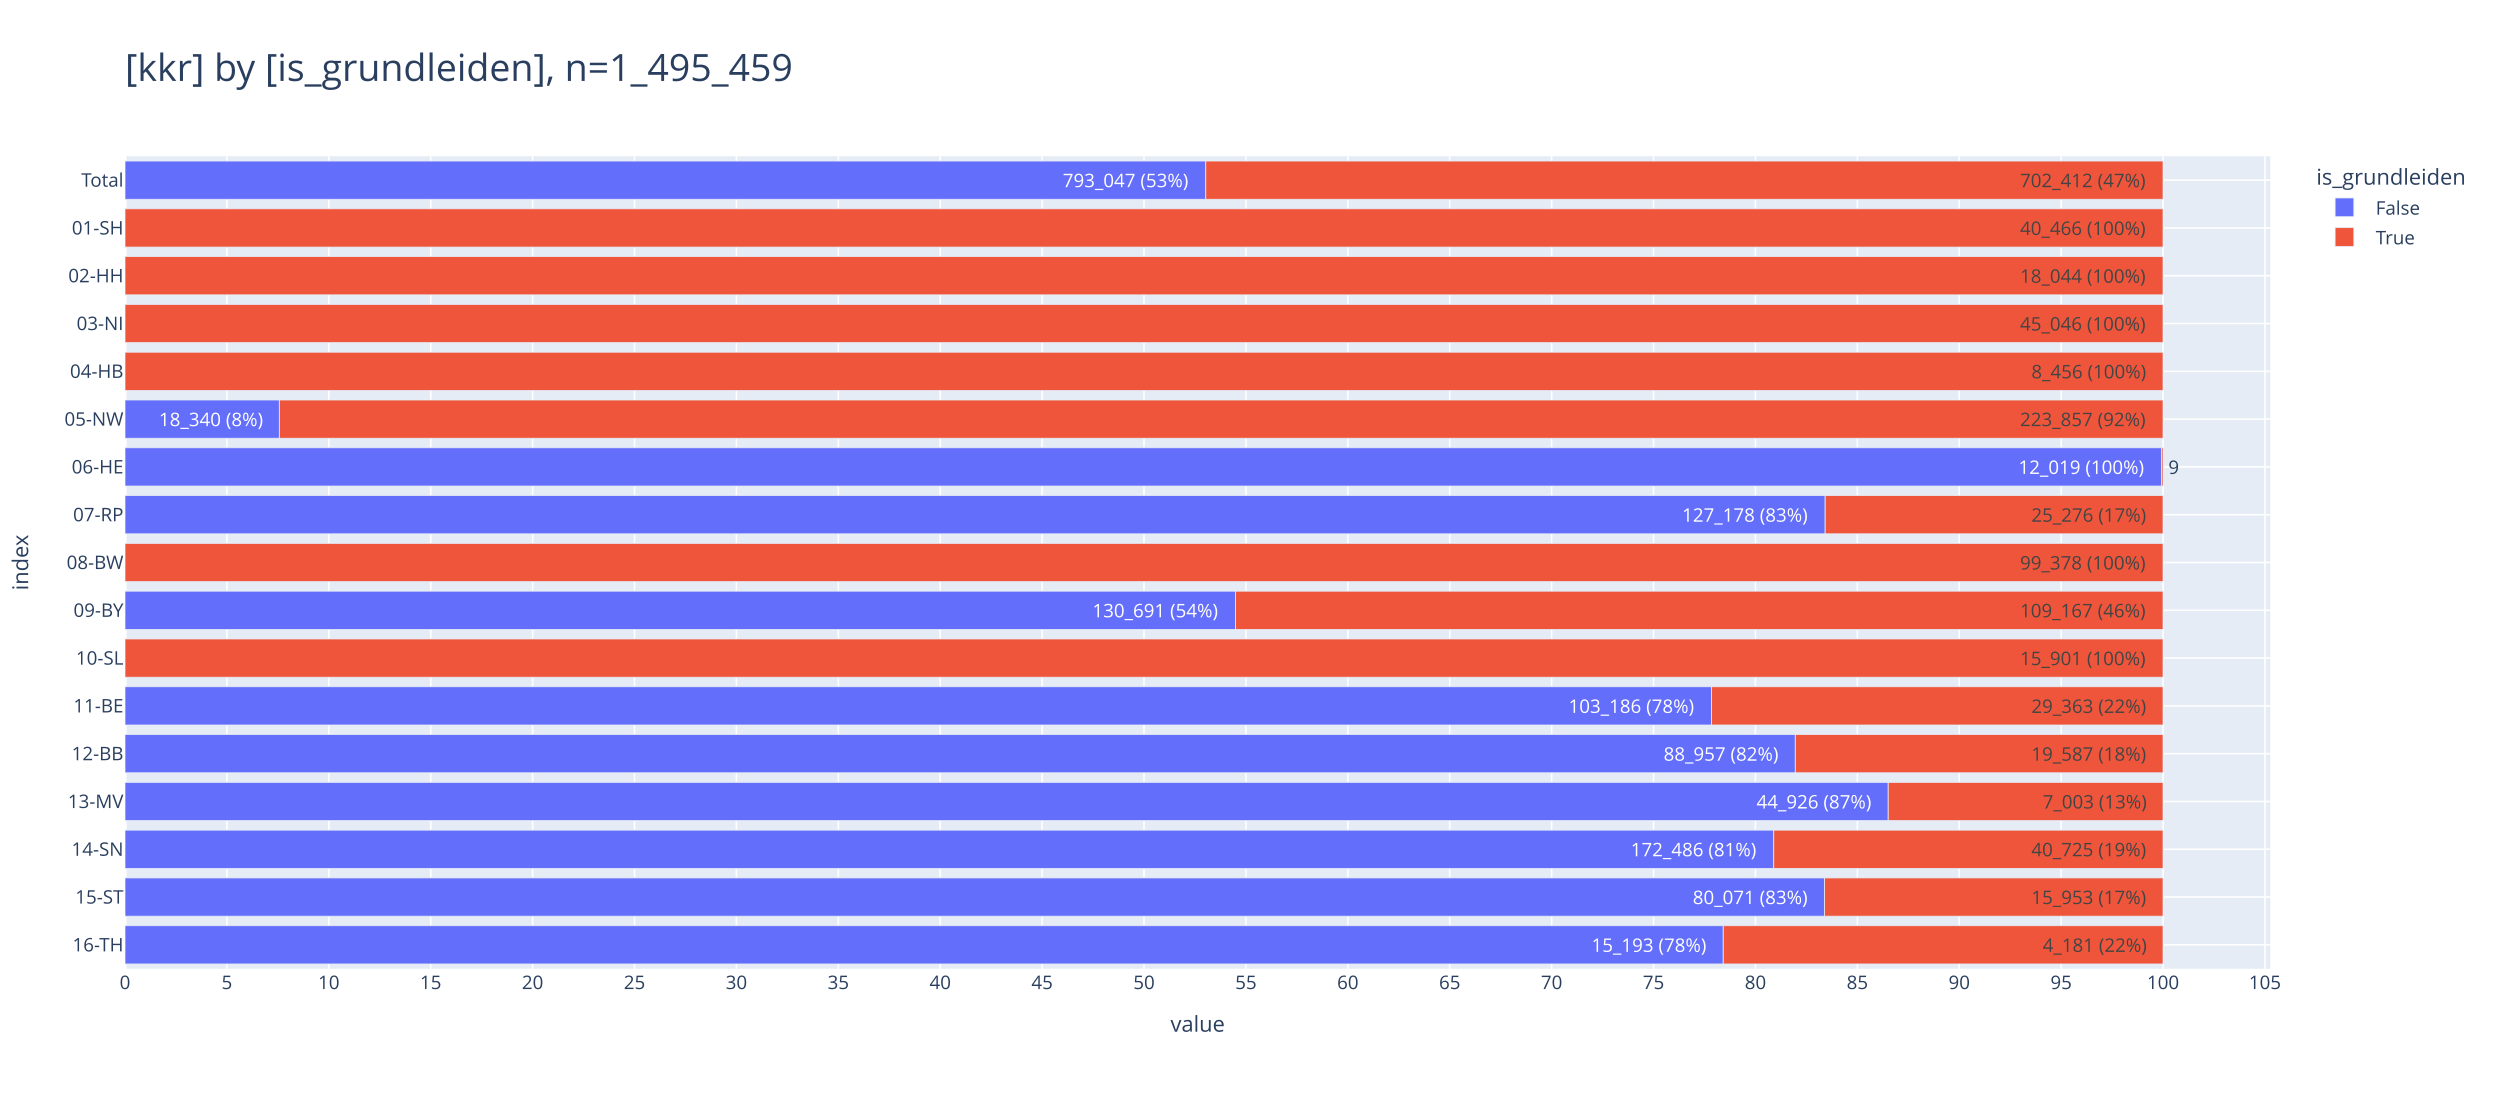
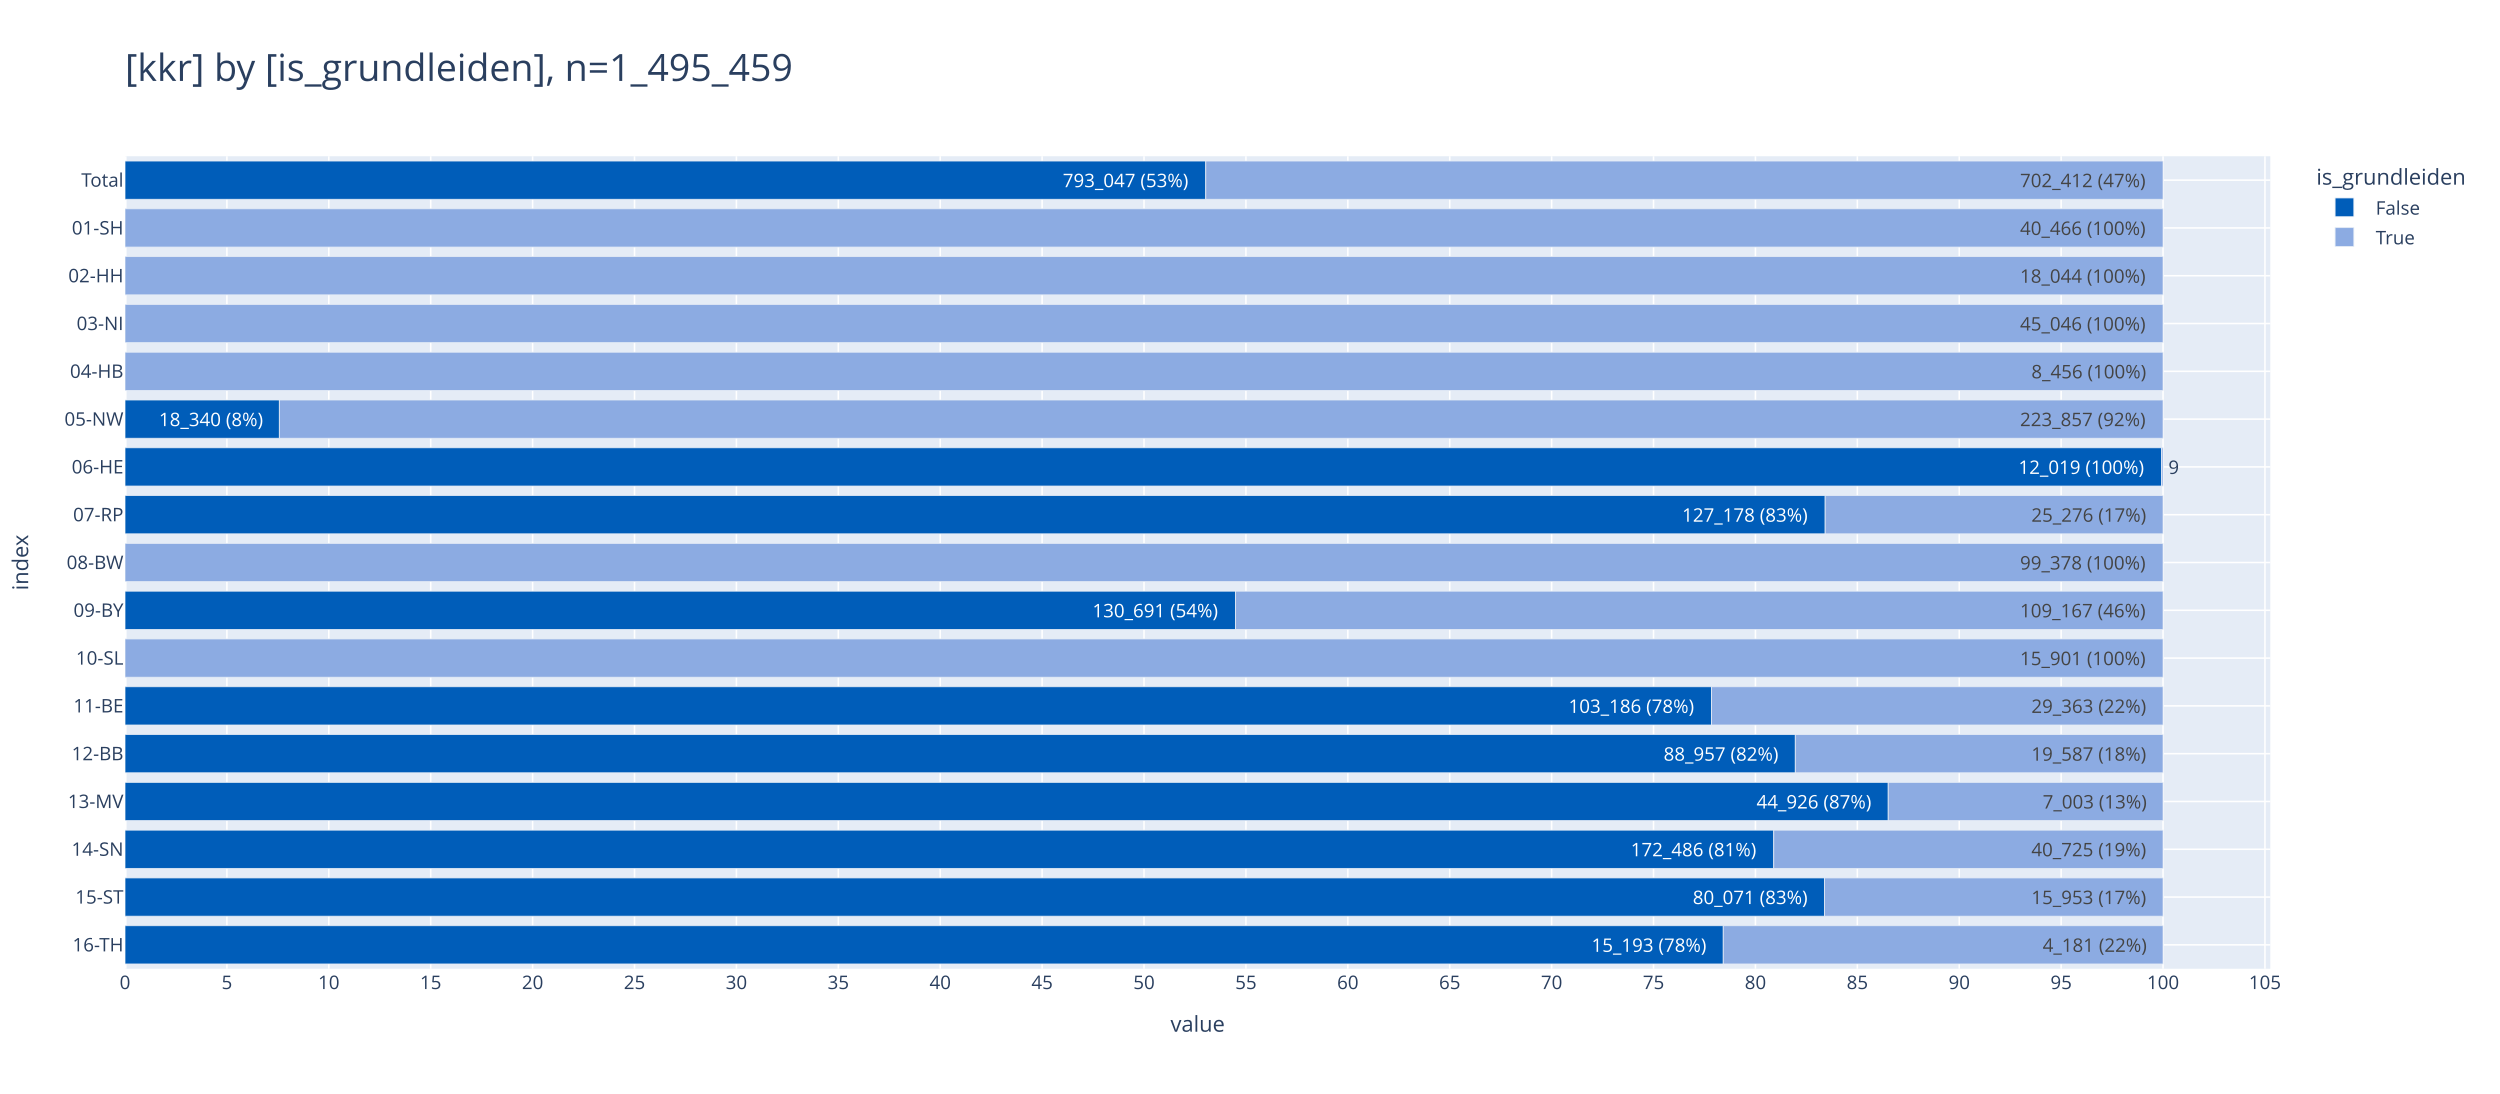
<svg xmlns="http://www.w3.org/2000/svg" class="main-svg" width="1600" height="700" style="" viewBox="0 0 1600 700">
  <rect x="0" y="0" width="1600" height="700" style="fill: rgb(255, 255, 255); fill-opacity: 1;" />
-   <defs id="defs-5039fe">
+   <defs id="defs-d32e58">
    <g class="clips">
-       <clipPath id="clip5039fexyplot" class="plotclip">
+       <clipPath id="clipd32e58xyplot" class="plotclip">
        <rect width="1373" height="520" />
      </clipPath>
-       <clipPath class="axesclip" id="clip5039fex">
+       <clipPath class="axesclip" id="clipd32e58x">
        <rect x="80" y="0" width="1373" height="700" />
      </clipPath>
-       <clipPath class="axesclip" id="clip5039fey">
+       <clipPath class="axesclip" id="clipd32e58y">
        <rect x="0" y="100" width="1600" height="520" />
      </clipPath>
-       <clipPath class="axesclip" id="clip5039fexy">
+       <clipPath class="axesclip" id="clipd32e58xy">
        <rect x="80" y="100" width="1373" height="520" />
      </clipPath>
    </g>
    <g class="gradients" />
    <g class="patterns" />
  </defs>
  <g class="bglayer">
    <rect class="bg" x="80" y="100" width="1373" height="520" style="fill: rgb(229, 236, 246); fill-opacity: 1; stroke-width: 0;" />
  </g>
  <g class="layer-below">
    <g class="imagelayer" />
    <g class="shapelayer" />
  </g>
  <g class="cartesianlayer">
    <g class="subplot xy">
      <g class="layer-subplot">
        <g class="shapelayer" />
        <g class="imagelayer" />
      </g>
      <g class="minor-gridlayer">
        <g class="x" />
        <g class="y" />
      </g>
      <g class="gridlayer">
        <g class="x">
          <path class="xgrid crisp" transform="translate(145.22,0)" d="M0,100v520" style="stroke: rgb(255, 255, 255); stroke-opacity: 1; stroke-width: 1px;" />
          <path class="xgrid crisp" transform="translate(210.43,0)" d="M0,100v520" style="stroke: rgb(255, 255, 255); stroke-opacity: 1; stroke-width: 1px;" />
          <path class="xgrid crisp" transform="translate(275.65,0)" d="M0,100v520" style="stroke: rgb(255, 255, 255); stroke-opacity: 1; stroke-width: 1px;" />
          <path class="xgrid crisp" transform="translate(340.87,0)" d="M0,100v520" style="stroke: rgb(255, 255, 255); stroke-opacity: 1; stroke-width: 1px;" />
          <path class="xgrid crisp" transform="translate(406.09,0)" d="M0,100v520" style="stroke: rgb(255, 255, 255); stroke-opacity: 1; stroke-width: 1px;" />
          <path class="xgrid crisp" transform="translate(471.3,0)" d="M0,100v520" style="stroke: rgb(255, 255, 255); stroke-opacity: 1; stroke-width: 1px;" />
          <path class="xgrid crisp" transform="translate(536.52,0)" d="M0,100v520" style="stroke: rgb(255, 255, 255); stroke-opacity: 1; stroke-width: 1px;" />
          <path class="xgrid crisp" transform="translate(601.74,0)" d="M0,100v520" style="stroke: rgb(255, 255, 255); stroke-opacity: 1; stroke-width: 1px;" />
          <path class="xgrid crisp" transform="translate(666.96,0)" d="M0,100v520" style="stroke: rgb(255, 255, 255); stroke-opacity: 1; stroke-width: 1px;" />
          <path class="xgrid crisp" transform="translate(732.17,0)" d="M0,100v520" style="stroke: rgb(255, 255, 255); stroke-opacity: 1; stroke-width: 1px;" />
          <path class="xgrid crisp" transform="translate(797.39,0)" d="M0,100v520" style="stroke: rgb(255, 255, 255); stroke-opacity: 1; stroke-width: 1px;" />
          <path class="xgrid crisp" transform="translate(862.61,0)" d="M0,100v520" style="stroke: rgb(255, 255, 255); stroke-opacity: 1; stroke-width: 1px;" />
          <path class="xgrid crisp" transform="translate(927.83,0)" d="M0,100v520" style="stroke: rgb(255, 255, 255); stroke-opacity: 1; stroke-width: 1px;" />
          <path class="xgrid crisp" transform="translate(993.04,0)" d="M0,100v520" style="stroke: rgb(255, 255, 255); stroke-opacity: 1; stroke-width: 1px;" />
          <path class="xgrid crisp" transform="translate(1058.26,0)" d="M0,100v520" style="stroke: rgb(255, 255, 255); stroke-opacity: 1; stroke-width: 1px;" />
          <path class="xgrid crisp" transform="translate(1123.48,0)" d="M0,100v520" style="stroke: rgb(255, 255, 255); stroke-opacity: 1; stroke-width: 1px;" />
          <path class="xgrid crisp" transform="translate(1188.7,0)" d="M0,100v520" style="stroke: rgb(255, 255, 255); stroke-opacity: 1; stroke-width: 1px;" />
          <path class="xgrid crisp" transform="translate(1253.91,0)" d="M0,100v520" style="stroke: rgb(255, 255, 255); stroke-opacity: 1; stroke-width: 1px;" />
          <path class="xgrid crisp" transform="translate(1319.13,0)" d="M0,100v520" style="stroke: rgb(255, 255, 255); stroke-opacity: 1; stroke-width: 1px;" />
          <path class="xgrid crisp" transform="translate(1384.35,0)" d="M0,100v520" style="stroke: rgb(255, 255, 255); stroke-opacity: 1; stroke-width: 1px;" />
          <path class="xgrid crisp" transform="translate(1449.57,0)" d="M0,100v520" style="stroke: rgb(255, 255, 255); stroke-opacity: 1; stroke-width: 1px;" />
        </g>
        <g class="y">
          <path class="ygrid crisp" transform="translate(0,604.71)" d="M80,0h1373" style="stroke: rgb(255, 255, 255); stroke-opacity: 1; stroke-width: 1px;" />
          <path class="ygrid crisp" transform="translate(0,574.12)" d="M80,0h1373" style="stroke: rgb(255, 255, 255); stroke-opacity: 1; stroke-width: 1px;" />
          <path class="ygrid crisp" transform="translate(0,543.53)" d="M80,0h1373" style="stroke: rgb(255, 255, 255); stroke-opacity: 1; stroke-width: 1px;" />
          <path class="ygrid crisp" transform="translate(0,512.94)" d="M80,0h1373" style="stroke: rgb(255, 255, 255); stroke-opacity: 1; stroke-width: 1px;" />
          <path class="ygrid crisp" transform="translate(0,482.35)" d="M80,0h1373" style="stroke: rgb(255, 255, 255); stroke-opacity: 1; stroke-width: 1px;" />
          <path class="ygrid crisp" transform="translate(0,451.76)" d="M80,0h1373" style="stroke: rgb(255, 255, 255); stroke-opacity: 1; stroke-width: 1px;" />
          <path class="ygrid crisp" transform="translate(0,421.18)" d="M80,0h1373" style="stroke: rgb(255, 255, 255); stroke-opacity: 1; stroke-width: 1px;" />
          <path class="ygrid crisp" transform="translate(0,390.59)" d="M80,0h1373" style="stroke: rgb(255, 255, 255); stroke-opacity: 1; stroke-width: 1px;" />
          <path class="ygrid crisp" transform="translate(0,360)" d="M80,0h1373" style="stroke: rgb(255, 255, 255); stroke-opacity: 1; stroke-width: 1px;" />
          <path class="ygrid crisp" transform="translate(0,329.41)" d="M80,0h1373" style="stroke: rgb(255, 255, 255); stroke-opacity: 1; stroke-width: 1px;" />
          <path class="ygrid crisp" transform="translate(0,298.82)" d="M80,0h1373" style="stroke: rgb(255, 255, 255); stroke-opacity: 1; stroke-width: 1px;" />
          <path class="ygrid crisp" transform="translate(0,268.24)" d="M80,0h1373" style="stroke: rgb(255, 255, 255); stroke-opacity: 1; stroke-width: 1px;" />
          <path class="ygrid crisp" transform="translate(0,237.65)" d="M80,0h1373" style="stroke: rgb(255, 255, 255); stroke-opacity: 1; stroke-width: 1px;" />
          <path class="ygrid crisp" transform="translate(0,207.06)" d="M80,0h1373" style="stroke: rgb(255, 255, 255); stroke-opacity: 1; stroke-width: 1px;" />
          <path class="ygrid crisp" transform="translate(0,176.47)" d="M80,0h1373" style="stroke: rgb(255, 255, 255); stroke-opacity: 1; stroke-width: 1px;" />
          <path class="ygrid crisp" transform="translate(0,145.88)" d="M80,0h1373" style="stroke: rgb(255, 255, 255); stroke-opacity: 1; stroke-width: 1px;" />
          <path class="ygrid crisp" transform="translate(0,115.29)" d="M80,0h1373" style="stroke: rgb(255, 255, 255); stroke-opacity: 1; stroke-width: 1px;" />
        </g>
      </g>
      <g class="zerolinelayer">
        <path class="xzl zl crisp" transform="translate(80,0)" d="M0,100v520" style="stroke: rgb(255, 255, 255); stroke-opacity: 1; stroke-width: 2px;" />
      </g>
      <g class="layer-between">
        <g class="shapelayer" />
        <g class="imagelayer" />
      </g>
      <path class="xlines-below" />
      <path class="ylines-below" />
      <g class="overlines-below" />
      <g class="xaxislayer-below" />
      <g class="yaxislayer-below" />
      <g class="overaxes-below" />
      <g class="overplot">
-         <g class="xy" transform="translate(80,100)" clip-path="url(#clip5039fexyplot)">
+         <g class="xy" transform="translate(80,100)" clip-path="url(#clipd32e58xyplot)">
          <g class="barlayer mlayer">
            <g class="trace bars" style="opacity: 1;">
              <g class="points">
                <g class="point">
-                   <path d="M0,27.53V3.06H691.7V27.53Z" style="vector-effect: none; opacity: 1; stroke-width: 0.5px; fill: rgb(99, 110, 250); fill-opacity: 1; stroke: rgb(229, 236, 246); stroke-opacity: 1;" />
+                   <path d="M0,27.53V3.06H691.7V27.53Z" style="vector-effect: none; opacity: 1; stroke-width: 0.5px; fill: rgb(0, 93, 185); fill-opacity: 1; stroke: rgb(229, 236, 246); stroke-opacity: 1;" />
                  <text class="bartext bartext-inside" text-anchor="middle" data-notex="1" x="0" y="0" style="font-family: 'Open Sans', verdana, arial, sans-serif; font-size: 12px; fill: rgb(255, 255, 255); fill-opacity: 1; white-space: pre;" transform="translate(640.3484,19.795)">793_047 (53%)</text>
                </g>
                <g class="point">
-                   <path d="M0,180.47V156H98.77V180.47Z" style="vector-effect: none; opacity: 1; stroke-width: 0.5px; fill: rgb(99, 110, 250); fill-opacity: 1; stroke: rgb(229, 236, 246); stroke-opacity: 1;" />
+                   <path d="M0,180.47V156H98.77V180.47Z" style="vector-effect: none; opacity: 1; stroke-width: 0.5px; fill: rgb(0, 93, 185); fill-opacity: 1; stroke: rgb(229, 236, 246); stroke-opacity: 1;" />
                  <text class="bartext bartext-inside" text-anchor="middle" data-notex="1" x="0" y="0" style="font-family: 'Open Sans', verdana, arial, sans-serif; font-size: 12px; fill: rgb(255, 255, 255); fill-opacity: 1; white-space: pre;" transform="translate(55.05125,172.735)">18_340 (8%)</text>
                </g>
                <g class="point">
-                   <path d="M0,211.06V186.59H1303.37V211.06Z" style="vector-effect: none; opacity: 1; stroke-width: 0.5px; fill: rgb(99, 110, 250); fill-opacity: 1; stroke: rgb(229, 236, 246); stroke-opacity: 1;" />
+                   <path d="M0,211.06V186.59H1303.37V211.06Z" style="vector-effect: none; opacity: 1; stroke-width: 0.5px; fill: rgb(0, 93, 185); fill-opacity: 1; stroke: rgb(229, 236, 246); stroke-opacity: 1;" />
                  <text class="bartext bartext-inside" text-anchor="middle" data-notex="1" x="0" y="0" style="font-family: 'Open Sans', verdana, arial, sans-serif; font-size: 12px; fill: rgb(255, 255, 255); fill-opacity: 1; white-space: pre;" transform="translate(1252.018,203.325)">12_019 (100%)</text>
                </g>
                <g class="point">
-                   <path d="M0,241.65V217.18H1088.1V241.65Z" style="vector-effect: none; opacity: 1; stroke-width: 0.5px; fill: rgb(99, 110, 250); fill-opacity: 1; stroke: rgb(229, 236, 246); stroke-opacity: 1;" />
+                   <path d="M0,241.65V217.18H1088.1V241.65Z" style="vector-effect: none; opacity: 1; stroke-width: 0.5px; fill: rgb(0, 93, 185); fill-opacity: 1; stroke: rgb(229, 236, 246); stroke-opacity: 1;" />
                  <text class="bartext bartext-inside" text-anchor="middle" data-notex="1" x="0" y="0" style="font-family: 'Open Sans', verdana, arial, sans-serif; font-size: 12px; fill: rgb(255, 255, 255); fill-opacity: 1; white-space: pre;" transform="translate(1036.748,233.915)">127_178 (83%)</text>
                </g>
                <g class="point">
-                   <path d="M0,302.82V278.35H710.7V302.82Z" style="vector-effect: none; opacity: 1; stroke-width: 0.5px; fill: rgb(99, 110, 250); fill-opacity: 1; stroke: rgb(229, 236, 246); stroke-opacity: 1;" />
+                   <path d="M0,302.82V278.35H710.7V302.82Z" style="vector-effect: none; opacity: 1; stroke-width: 0.5px; fill: rgb(0, 93, 185); fill-opacity: 1; stroke: rgb(229, 236, 246); stroke-opacity: 1;" />
                  <text class="bartext bartext-inside" text-anchor="middle" data-notex="1" x="0" y="0" style="font-family: 'Open Sans', verdana, arial, sans-serif; font-size: 12px; fill: rgb(255, 255, 255); fill-opacity: 1; white-space: pre;" transform="translate(659.3484,295.085)">130_691 (54%)</text>
                </g>
                <g class="point">
-                   <path d="M0,364V339.53H1015.4V364Z" style="vector-effect: none; opacity: 1; stroke-width: 0.5px; fill: rgb(99, 110, 250); fill-opacity: 1; stroke: rgb(229, 236, 246); stroke-opacity: 1;" />
+                   <path d="M0,364V339.53H1015.4V364Z" style="vector-effect: none; opacity: 1; stroke-width: 0.5px; fill: rgb(0, 93, 185); fill-opacity: 1; stroke: rgb(229, 236, 246); stroke-opacity: 1;" />
                  <text class="bartext bartext-inside" text-anchor="middle" data-notex="1" x="0" y="0" style="font-family: 'Open Sans', verdana, arial, sans-serif; font-size: 12px; fill: rgb(255, 255, 255); fill-opacity: 1; white-space: pre;" transform="translate(964.0484,356.265)">103_186 (78%)</text>
                </g>
                <g class="point">
-                   <path d="M0,394.59V370.12H1068.98V394.59Z" style="vector-effect: none; opacity: 1; stroke-width: 0.5px; fill: rgb(99, 110, 250); fill-opacity: 1; stroke: rgb(229, 236, 246); stroke-opacity: 1;" />
+                   <path d="M0,394.59V370.12H1068.98V394.59Z" style="vector-effect: none; opacity: 1; stroke-width: 0.5px; fill: rgb(0, 93, 185); fill-opacity: 1; stroke: rgb(229, 236, 246); stroke-opacity: 1;" />
                  <text class="bartext bartext-inside" text-anchor="middle" data-notex="1" x="0" y="0" style="font-family: 'Open Sans', verdana, arial, sans-serif; font-size: 12px; fill: rgb(255, 255, 255); fill-opacity: 1; white-space: pre;" transform="translate(1021.449,386.855)">88_957 (82%)</text>
                </g>
                <g class="point">
-                   <path d="M0,425.18V400.71H1128.45V425.18Z" style="vector-effect: none; opacity: 1; stroke-width: 0.5px; fill: rgb(99, 110, 250); fill-opacity: 1; stroke: rgb(229, 236, 246); stroke-opacity: 1;" />
+                   <path d="M0,425.18V400.71H1128.45V425.18Z" style="vector-effect: none; opacity: 1; stroke-width: 0.5px; fill: rgb(0, 93, 185); fill-opacity: 1; stroke: rgb(229, 236, 246); stroke-opacity: 1;" />
                  <text class="bartext bartext-inside" text-anchor="middle" data-notex="1" x="0" y="0" style="font-family: 'Open Sans', verdana, arial, sans-serif; font-size: 12px; fill: rgb(255, 255, 255); fill-opacity: 1; white-space: pre;" transform="translate(1080.919,417.445)">44_926 (87%)</text>
                </g>
                <g class="point">
-                   <path d="M0,455.76V431.29H1055.21V455.76Z" style="vector-effect: none; opacity: 1; stroke-width: 0.5px; fill: rgb(99, 110, 250); fill-opacity: 1; stroke: rgb(229, 236, 246); stroke-opacity: 1;" />
+                   <path d="M0,455.76V431.29H1055.21V455.76Z" style="vector-effect: none; opacity: 1; stroke-width: 0.5px; fill: rgb(0, 93, 185); fill-opacity: 1; stroke: rgb(229, 236, 246); stroke-opacity: 1;" />
                  <text class="bartext bartext-inside" text-anchor="middle" data-notex="1" x="0" y="0" style="font-family: 'Open Sans', verdana, arial, sans-serif; font-size: 12px; fill: rgb(255, 255, 255); fill-opacity: 1; white-space: pre;" transform="translate(1003.858,448.025)">172_486 (81%)</text>
                </g>
                <g class="point">
-                   <path d="M0,486.35V461.88H1087.65V486.35Z" style="vector-effect: none; opacity: 1; stroke-width: 0.5px; fill: rgb(99, 110, 250); fill-opacity: 1; stroke: rgb(229, 236, 246); stroke-opacity: 1;" />
+                   <path d="M0,486.35V461.88H1087.65V486.35Z" style="vector-effect: none; opacity: 1; stroke-width: 0.5px; fill: rgb(0, 93, 185); fill-opacity: 1; stroke: rgb(229, 236, 246); stroke-opacity: 1;" />
                  <text class="bartext bartext-inside" text-anchor="middle" data-notex="1" x="0" y="0" style="font-family: 'Open Sans', verdana, arial, sans-serif; font-size: 12px; fill: rgb(255, 255, 255); fill-opacity: 1; white-space: pre;" transform="translate(1040.119,478.615)">80_071 (83%)</text>
                </g>
                <g class="point">
-                   <path d="M0,516.94V492.47H1022.87V516.94Z" style="vector-effect: none; opacity: 1; stroke-width: 0.5px; fill: rgb(99, 110, 250); fill-opacity: 1; stroke: rgb(229, 236, 246); stroke-opacity: 1;" />
+                   <path d="M0,516.94V492.47H1022.87V516.94Z" style="vector-effect: none; opacity: 1; stroke-width: 0.5px; fill: rgb(0, 93, 185); fill-opacity: 1; stroke: rgb(229, 236, 246); stroke-opacity: 1;" />
                  <text class="bartext bartext-inside" text-anchor="middle" data-notex="1" x="0" y="0" style="font-family: 'Open Sans', verdana, arial, sans-serif; font-size: 12px; fill: rgb(255, 255, 255); fill-opacity: 1; white-space: pre;" transform="translate(975.3388,509.205)">15_193 (78%)</text>
                </g>
              </g>
            </g>
            <g class="trace bars" style="opacity: 1;">
              <g class="points">
                <g class="point">
-                   <path d="M691.7,27.53V3.06H1304.35V27.53Z" style="vector-effect: none; opacity: 1; stroke-width: 0.5px; fill: rgb(239, 85, 59); fill-opacity: 1; stroke: rgb(229, 236, 246); stroke-opacity: 1;" />
+                   <path d="M691.7,27.53V3.06H1304.35V27.53Z" style="vector-effect: none; opacity: 1; stroke-width: 0.5px; fill: rgb(140, 171, 226); fill-opacity: 1; stroke: rgb(229, 236, 246); stroke-opacity: 1;" />
                  <text class="bartext bartext-inside" text-anchor="middle" data-notex="1" x="0" y="0" style="font-family: 'Open Sans', verdana, arial, sans-serif; font-size: 12px; fill: rgb(68, 68, 68); fill-opacity: 1; white-space: pre;" transform="translate(1252.998,19.795)">702_412 (47%)</text>
                </g>
                <g class="point">
-                   <path d="M0,58.12V33.65H1304.35V58.12Z" style="vector-effect: none; opacity: 1; stroke-width: 0.5px; fill: rgb(239, 85, 59); fill-opacity: 1; stroke: rgb(229, 236, 246); stroke-opacity: 1;" />
+                   <path d="M0,58.12V33.65H1304.35V58.12Z" style="vector-effect: none; opacity: 1; stroke-width: 0.5px; fill: rgb(140, 171, 226); fill-opacity: 1; stroke: rgb(229, 236, 246); stroke-opacity: 1;" />
                  <text class="bartext bartext-inside" text-anchor="middle" data-notex="1" x="0" y="0" style="font-family: 'Open Sans', verdana, arial, sans-serif; font-size: 12px; fill: rgb(68, 68, 68); fill-opacity: 1; white-space: pre;" transform="translate(1252.998,50.385)">40_466 (100%)</text>
                </g>
                <g class="point">
-                   <path d="M0,88.71V64.24H1304.35V88.71Z" style="vector-effect: none; opacity: 1; stroke-width: 0.5px; fill: rgb(239, 85, 59); fill-opacity: 1; stroke: rgb(229, 236, 246); stroke-opacity: 1;" />
+                   <path d="M0,88.71V64.24H1304.35V88.71Z" style="vector-effect: none; opacity: 1; stroke-width: 0.5px; fill: rgb(140, 171, 226); fill-opacity: 1; stroke: rgb(229, 236, 246); stroke-opacity: 1;" />
                  <text class="bartext bartext-inside" text-anchor="middle" data-notex="1" x="0" y="0" style="font-family: 'Open Sans', verdana, arial, sans-serif; font-size: 12px; fill: rgb(68, 68, 68); fill-opacity: 1; white-space: pre;" transform="translate(1252.998,80.975)">18_044 (100%)</text>
                </g>
                <g class="point">
-                   <path d="M0,119.29V94.82H1304.35V119.29Z" style="vector-effect: none; opacity: 1; stroke-width: 0.5px; fill: rgb(239, 85, 59); fill-opacity: 1; stroke: rgb(229, 236, 246); stroke-opacity: 1;" />
+                   <path d="M0,119.29V94.82H1304.35V119.29Z" style="vector-effect: none; opacity: 1; stroke-width: 0.5px; fill: rgb(140, 171, 226); fill-opacity: 1; stroke: rgb(229, 236, 246); stroke-opacity: 1;" />
                  <text class="bartext bartext-inside" text-anchor="middle" data-notex="1" x="0" y="0" style="font-family: 'Open Sans', verdana, arial, sans-serif; font-size: 12px; fill: rgb(68, 68, 68); fill-opacity: 1; white-space: pre;" transform="translate(1252.998,111.555)">45_046 (100%)</text>
                </g>
                <g class="point">
-                   <path d="M0,149.88V125.41H1304.35V149.88Z" style="vector-effect: none; opacity: 1; stroke-width: 0.5px; fill: rgb(239, 85, 59); fill-opacity: 1; stroke: rgb(229, 236, 246); stroke-opacity: 1;" />
+                   <path d="M0,149.88V125.41H1304.35V149.88Z" style="vector-effect: none; opacity: 1; stroke-width: 0.5px; fill: rgb(140, 171, 226); fill-opacity: 1; stroke: rgb(229, 236, 246); stroke-opacity: 1;" />
                  <text class="bartext bartext-inside" text-anchor="middle" data-notex="1" x="0" y="0" style="font-family: 'Open Sans', verdana, arial, sans-serif; font-size: 12px; fill: rgb(68, 68, 68); fill-opacity: 1; white-space: pre;" transform="translate(1256.819,142.145)">8_456 (100%)</text>
                </g>
                <g class="point">
-                   <path d="M98.77,180.47V156H1304.35V180.47Z" style="vector-effect: none; opacity: 1; stroke-width: 0.5px; fill: rgb(239, 85, 59); fill-opacity: 1; stroke: rgb(229, 236, 246); stroke-opacity: 1;" />
+                   <path d="M98.77,180.47V156H1304.35V180.47Z" style="vector-effect: none; opacity: 1; stroke-width: 0.5px; fill: rgb(140, 171, 226); fill-opacity: 1; stroke: rgb(229, 236, 246); stroke-opacity: 1;" />
                  <text class="bartext bartext-inside" text-anchor="middle" data-notex="1" x="0" y="0" style="font-family: 'Open Sans', verdana, arial, sans-serif; font-size: 12px; fill: rgb(68, 68, 68); fill-opacity: 1; white-space: pre;" transform="translate(1252.998,172.735)">223_857 (92%)</text>
                </g>
                <g class="point">
-                   <path d="M1303.37,211.06V186.59H1304.35V211.06Z" style="vector-effect: none; opacity: 1; stroke-width: 0.5px; fill: rgb(239, 85, 59); fill-opacity: 1; stroke: rgb(229, 236, 246); stroke-opacity: 1;" />
+                   <path d="M1303.37,211.06V186.59H1304.35V211.06Z" style="vector-effect: none; opacity: 1; stroke-width: 0.5px; fill: rgb(140, 171, 226); fill-opacity: 1; stroke: rgb(229, 236, 246); stroke-opacity: 1;" />
                  <text class="bartext bartext-outside" text-anchor="middle" data-notex="1" x="0" y="0" style="font-family: 'Open Sans', verdana, arial, sans-serif; font-size: 12px; fill: rgb(42, 63, 95); fill-opacity: 1; white-space: pre;" transform="translate(1311.17,203.325)">9</text>
                </g>
                <g class="point">
-                   <path d="M1088.1,241.65V217.18H1304.35V241.65Z" style="vector-effect: none; opacity: 1; stroke-width: 0.5px; fill: rgb(239, 85, 59); fill-opacity: 1; stroke: rgb(229, 236, 246); stroke-opacity: 1;" />
+                   <path d="M1088.1,241.65V217.18H1304.35V241.65Z" style="vector-effect: none; opacity: 1; stroke-width: 0.5px; fill: rgb(140, 171, 226); fill-opacity: 1; stroke: rgb(229, 236, 246); stroke-opacity: 1;" />
                  <text class="bartext bartext-inside" text-anchor="middle" data-notex="1" x="0" y="0" style="font-family: 'Open Sans', verdana, arial, sans-serif; font-size: 12px; fill: rgb(68, 68, 68); fill-opacity: 1; white-space: pre;" transform="translate(1256.819,233.915)">25_276 (17%)</text>
                </g>
                <g class="point">
-                   <path d="M0,272.24V247.76H1304.35V272.24Z" style="vector-effect: none; opacity: 1; stroke-width: 0.5px; fill: rgb(239, 85, 59); fill-opacity: 1; stroke: rgb(229, 236, 246); stroke-opacity: 1;" />
+                   <path d="M0,272.24V247.76H1304.35V272.24Z" style="vector-effect: none; opacity: 1; stroke-width: 0.5px; fill: rgb(140, 171, 226); fill-opacity: 1; stroke: rgb(229, 236, 246); stroke-opacity: 1;" />
                  <text class="bartext bartext-inside" text-anchor="middle" data-notex="1" x="0" y="0" style="font-family: 'Open Sans', verdana, arial, sans-serif; font-size: 12px; fill: rgb(68, 68, 68); fill-opacity: 1; white-space: pre;" transform="translate(1252.998,264.5)">99_378 (100%)</text>
                </g>
                <g class="point">
-                   <path d="M710.7,302.82V278.35H1304.35V302.82Z" style="vector-effect: none; opacity: 1; stroke-width: 0.5px; fill: rgb(239, 85, 59); fill-opacity: 1; stroke: rgb(229, 236, 246); stroke-opacity: 1;" />
+                   <path d="M710.7,302.82V278.35H1304.35V302.82Z" style="vector-effect: none; opacity: 1; stroke-width: 0.5px; fill: rgb(140, 171, 226); fill-opacity: 1; stroke: rgb(229, 236, 246); stroke-opacity: 1;" />
                  <text class="bartext bartext-inside" text-anchor="middle" data-notex="1" x="0" y="0" style="font-family: 'Open Sans', verdana, arial, sans-serif; font-size: 12px; fill: rgb(68, 68, 68); fill-opacity: 1; white-space: pre;" transform="translate(1252.998,295.085)">109_167 (46%)</text>
                </g>
                <g class="point">
-                   <path d="M0,333.41V308.94H1304.35V333.41Z" style="vector-effect: none; opacity: 1; stroke-width: 0.5px; fill: rgb(239, 85, 59); fill-opacity: 1; stroke: rgb(229, 236, 246); stroke-opacity: 1;" />
+                   <path d="M0,333.41V308.94H1304.35V333.41Z" style="vector-effect: none; opacity: 1; stroke-width: 0.5px; fill: rgb(140, 171, 226); fill-opacity: 1; stroke: rgb(229, 236, 246); stroke-opacity: 1;" />
                  <text class="bartext bartext-inside" text-anchor="middle" data-notex="1" x="0" y="0" style="font-family: 'Open Sans', verdana, arial, sans-serif; font-size: 12px; fill: rgb(68, 68, 68); fill-opacity: 1; white-space: pre;" transform="translate(1252.998,325.675)">15_901 (100%)</text>
                </g>
                <g class="point">
-                   <path d="M1015.4,364V339.53H1304.35V364Z" style="vector-effect: none; opacity: 1; stroke-width: 0.5px; fill: rgb(239, 85, 59); fill-opacity: 1; stroke: rgb(229, 236, 246); stroke-opacity: 1;" />
+                   <path d="M1015.4,364V339.53H1304.35V364Z" style="vector-effect: none; opacity: 1; stroke-width: 0.5px; fill: rgb(140, 171, 226); fill-opacity: 1; stroke: rgb(229, 236, 246); stroke-opacity: 1;" />
                  <text class="bartext bartext-inside" text-anchor="middle" data-notex="1" x="0" y="0" style="font-family: 'Open Sans', verdana, arial, sans-serif; font-size: 12px; fill: rgb(68, 68, 68); fill-opacity: 1; white-space: pre;" transform="translate(1256.819,356.265)">29_363 (22%)</text>
                </g>
                <g class="point">
-                   <path d="M1068.98,394.59V370.12H1304.35V394.59Z" style="vector-effect: none; opacity: 1; stroke-width: 0.5px; fill: rgb(239, 85, 59); fill-opacity: 1; stroke: rgb(229, 236, 246); stroke-opacity: 1;" />
+                   <path d="M1068.98,394.59V370.12H1304.35V394.59Z" style="vector-effect: none; opacity: 1; stroke-width: 0.5px; fill: rgb(140, 171, 226); fill-opacity: 1; stroke: rgb(229, 236, 246); stroke-opacity: 1;" />
                  <text class="bartext bartext-inside" text-anchor="middle" data-notex="1" x="0" y="0" style="font-family: 'Open Sans', verdana, arial, sans-serif; font-size: 12px; fill: rgb(68, 68, 68); fill-opacity: 1; white-space: pre;" transform="translate(1256.819,386.855)">19_587 (18%)</text>
                </g>
                <g class="point">
-                   <path d="M1128.45,425.18V400.71H1304.35V425.18Z" style="vector-effect: none; opacity: 1; stroke-width: 0.5px; fill: rgb(239, 85, 59); fill-opacity: 1; stroke: rgb(229, 236, 246); stroke-opacity: 1;" />
+                   <path d="M1128.45,425.18V400.71H1304.35V425.18Z" style="vector-effect: none; opacity: 1; stroke-width: 0.5px; fill: rgb(140, 171, 226); fill-opacity: 1; stroke: rgb(229, 236, 246); stroke-opacity: 1;" />
                  <text class="bartext bartext-inside" text-anchor="middle" data-notex="1" x="0" y="0" style="font-family: 'Open Sans', verdana, arial, sans-serif; font-size: 12px; fill: rgb(68, 68, 68); fill-opacity: 1; white-space: pre;" transform="translate(1260.631,417.445)">7_003 (13%)</text>
                </g>
                <g class="point">
-                   <path d="M1055.21,455.76V431.29H1304.35V455.76Z" style="vector-effect: none; opacity: 1; stroke-width: 0.5px; fill: rgb(239, 85, 59); fill-opacity: 1; stroke: rgb(229, 236, 246); stroke-opacity: 1;" />
+                   <path d="M1055.21,455.76V431.29H1304.35V455.76Z" style="vector-effect: none; opacity: 1; stroke-width: 0.5px; fill: rgb(140, 171, 226); fill-opacity: 1; stroke: rgb(229, 236, 246); stroke-opacity: 1;" />
                  <text class="bartext bartext-inside" text-anchor="middle" data-notex="1" x="0" y="0" style="font-family: 'Open Sans', verdana, arial, sans-serif; font-size: 12px; fill: rgb(68, 68, 68); fill-opacity: 1; white-space: pre;" transform="translate(1256.819,448.025)">40_725 (19%)</text>
                </g>
                <g class="point">
-                   <path d="M1087.65,486.35V461.88H1304.35V486.35Z" style="vector-effect: none; opacity: 1; stroke-width: 0.5px; fill: rgb(239, 85, 59); fill-opacity: 1; stroke: rgb(229, 236, 246); stroke-opacity: 1;" />
+                   <path d="M1087.65,486.35V461.88H1304.35V486.35Z" style="vector-effect: none; opacity: 1; stroke-width: 0.5px; fill: rgb(140, 171, 226); fill-opacity: 1; stroke: rgb(229, 236, 246); stroke-opacity: 1;" />
                  <text class="bartext bartext-inside" text-anchor="middle" data-notex="1" x="0" y="0" style="font-family: 'Open Sans', verdana, arial, sans-serif; font-size: 12px; fill: rgb(68, 68, 68); fill-opacity: 1; white-space: pre;" transform="translate(1256.819,478.615)">15_953 (17%)</text>
                </g>
                <g class="point">
-                   <path d="M1022.87,516.94V492.47H1304.35V516.94Z" style="vector-effect: none; opacity: 1; stroke-width: 0.5px; fill: rgb(239, 85, 59); fill-opacity: 1; stroke: rgb(229, 236, 246); stroke-opacity: 1;" />
+                   <path d="M1022.87,516.94V492.47H1304.35V516.94Z" style="vector-effect: none; opacity: 1; stroke-width: 0.5px; fill: rgb(140, 171, 226); fill-opacity: 1; stroke: rgb(229, 236, 246); stroke-opacity: 1;" />
                  <text class="bartext bartext-inside" text-anchor="middle" data-notex="1" x="0" y="0" style="font-family: 'Open Sans', verdana, arial, sans-serif; font-size: 12px; fill: rgb(68, 68, 68); fill-opacity: 1; white-space: pre;" transform="translate(1260.631,509.205)">4_181 (22%)</text>
                </g>
              </g>
            </g>
          </g>
        </g>
      </g>
      <g class="zerolinelayer-above" />
      <path class="xlines-above crisp" d="M0,0" style="fill: none;" />
      <path class="ylines-above crisp" d="M0,0" style="fill: none;" />
      <g class="overlines-above" />
      <g class="xaxislayer-above">
        <g class="xtick">
          <text text-anchor="middle" x="0" y="633" transform="translate(80,0)" style="font-family: 'Open Sans', verdana, arial, sans-serif; font-size: 12px; fill: rgb(42, 63, 95); fill-opacity: 1; white-space: pre;">0</text>
        </g>
        <g class="xtick">
          <text text-anchor="middle" x="0" y="633" style="font-family: 'Open Sans', verdana, arial, sans-serif; font-size: 12px; fill: rgb(42, 63, 95); fill-opacity: 1; white-space: pre;" transform="translate(145.22,0)">5</text>
        </g>
        <g class="xtick">
          <text text-anchor="middle" x="0" y="633" style="font-family: 'Open Sans', verdana, arial, sans-serif; font-size: 12px; fill: rgb(42, 63, 95); fill-opacity: 1; white-space: pre;" transform="translate(210.43,0)">10</text>
        </g>
        <g class="xtick">
          <text text-anchor="middle" x="0" y="633" style="font-family: 'Open Sans', verdana, arial, sans-serif; font-size: 12px; fill: rgb(42, 63, 95); fill-opacity: 1; white-space: pre;" transform="translate(275.65,0)">15</text>
        </g>
        <g class="xtick">
          <text text-anchor="middle" x="0" y="633" style="font-family: 'Open Sans', verdana, arial, sans-serif; font-size: 12px; fill: rgb(42, 63, 95); fill-opacity: 1; white-space: pre;" transform="translate(340.87,0)">20</text>
        </g>
        <g class="xtick">
          <text text-anchor="middle" x="0" y="633" style="font-family: 'Open Sans', verdana, arial, sans-serif; font-size: 12px; fill: rgb(42, 63, 95); fill-opacity: 1; white-space: pre;" transform="translate(406.09,0)">25</text>
        </g>
        <g class="xtick">
          <text text-anchor="middle" x="0" y="633" style="font-family: 'Open Sans', verdana, arial, sans-serif; font-size: 12px; fill: rgb(42, 63, 95); fill-opacity: 1; white-space: pre;" transform="translate(471.3,0)">30</text>
        </g>
        <g class="xtick">
          <text text-anchor="middle" x="0" y="633" style="font-family: 'Open Sans', verdana, arial, sans-serif; font-size: 12px; fill: rgb(42, 63, 95); fill-opacity: 1; white-space: pre;" transform="translate(536.52,0)">35</text>
        </g>
        <g class="xtick">
          <text text-anchor="middle" x="0" y="633" style="font-family: 'Open Sans', verdana, arial, sans-serif; font-size: 12px; fill: rgb(42, 63, 95); fill-opacity: 1; white-space: pre;" transform="translate(601.74,0)">40</text>
        </g>
        <g class="xtick">
          <text text-anchor="middle" x="0" y="633" style="font-family: 'Open Sans', verdana, arial, sans-serif; font-size: 12px; fill: rgb(42, 63, 95); fill-opacity: 1; white-space: pre;" transform="translate(666.96,0)">45</text>
        </g>
        <g class="xtick">
          <text text-anchor="middle" x="0" y="633" style="font-family: 'Open Sans', verdana, arial, sans-serif; font-size: 12px; fill: rgb(42, 63, 95); fill-opacity: 1; white-space: pre;" transform="translate(732.17,0)">50</text>
        </g>
        <g class="xtick">
          <text text-anchor="middle" x="0" y="633" style="font-family: 'Open Sans', verdana, arial, sans-serif; font-size: 12px; fill: rgb(42, 63, 95); fill-opacity: 1; white-space: pre;" transform="translate(797.39,0)">55</text>
        </g>
        <g class="xtick">
          <text text-anchor="middle" x="0" y="633" style="font-family: 'Open Sans', verdana, arial, sans-serif; font-size: 12px; fill: rgb(42, 63, 95); fill-opacity: 1; white-space: pre;" transform="translate(862.61,0)">60</text>
        </g>
        <g class="xtick">
          <text text-anchor="middle" x="0" y="633" style="font-family: 'Open Sans', verdana, arial, sans-serif; font-size: 12px; fill: rgb(42, 63, 95); fill-opacity: 1; white-space: pre;" transform="translate(927.83,0)">65</text>
        </g>
        <g class="xtick">
          <text text-anchor="middle" x="0" y="633" style="font-family: 'Open Sans', verdana, arial, sans-serif; font-size: 12px; fill: rgb(42, 63, 95); fill-opacity: 1; white-space: pre;" transform="translate(993.04,0)">70</text>
        </g>
        <g class="xtick">
          <text text-anchor="middle" x="0" y="633" style="font-family: 'Open Sans', verdana, arial, sans-serif; font-size: 12px; fill: rgb(42, 63, 95); fill-opacity: 1; white-space: pre;" transform="translate(1058.26,0)">75</text>
        </g>
        <g class="xtick">
          <text text-anchor="middle" x="0" y="633" style="font-family: 'Open Sans', verdana, arial, sans-serif; font-size: 12px; fill: rgb(42, 63, 95); fill-opacity: 1; white-space: pre;" transform="translate(1123.48,0)">80</text>
        </g>
        <g class="xtick">
          <text text-anchor="middle" x="0" y="633" style="font-family: 'Open Sans', verdana, arial, sans-serif; font-size: 12px; fill: rgb(42, 63, 95); fill-opacity: 1; white-space: pre;" transform="translate(1188.7,0)">85</text>
        </g>
        <g class="xtick">
          <text text-anchor="middle" x="0" y="633" style="font-family: 'Open Sans', verdana, arial, sans-serif; font-size: 12px; fill: rgb(42, 63, 95); fill-opacity: 1; white-space: pre;" transform="translate(1253.91,0)">90</text>
        </g>
        <g class="xtick">
          <text text-anchor="middle" x="0" y="633" style="font-family: 'Open Sans', verdana, arial, sans-serif; font-size: 12px; fill: rgb(42, 63, 95); fill-opacity: 1; white-space: pre;" transform="translate(1319.13,0)">95</text>
        </g>
        <g class="xtick">
          <text text-anchor="middle" x="0" y="633" style="font-family: 'Open Sans', verdana, arial, sans-serif; font-size: 12px; fill: rgb(42, 63, 95); fill-opacity: 1; white-space: pre;" transform="translate(1384.35,0)">100</text>
        </g>
        <g class="xtick">
          <text text-anchor="middle" x="0" y="633" style="font-family: 'Open Sans', verdana, arial, sans-serif; font-size: 12px; fill: rgb(42, 63, 95); fill-opacity: 1; white-space: pre;" transform="translate(1449.57,0)">105</text>
        </g>
      </g>
      <g class="yaxislayer-above">
        <g class="ytick">
          <text text-anchor="end" x="79" y="4.2" transform="translate(0,604.71)" style="font-family: 'Open Sans', verdana, arial, sans-serif; font-size: 12px; fill: rgb(42, 63, 95); fill-opacity: 1; white-space: pre;">16-TH</text>
        </g>
        <g class="ytick">
          <text text-anchor="end" x="79" y="4.2" transform="translate(0,574.12)" style="font-family: 'Open Sans', verdana, arial, sans-serif; font-size: 12px; fill: rgb(42, 63, 95); fill-opacity: 1; white-space: pre;">15-ST</text>
        </g>
        <g class="ytick">
          <text text-anchor="end" x="79" y="4.2" transform="translate(0,543.53)" style="font-family: 'Open Sans', verdana, arial, sans-serif; font-size: 12px; fill: rgb(42, 63, 95); fill-opacity: 1; white-space: pre;">14-SN</text>
        </g>
        <g class="ytick">
          <text text-anchor="end" x="79" y="4.2" transform="translate(0,512.94)" style="font-family: 'Open Sans', verdana, arial, sans-serif; font-size: 12px; fill: rgb(42, 63, 95); fill-opacity: 1; white-space: pre;">13-MV</text>
        </g>
        <g class="ytick">
          <text text-anchor="end" x="79" y="4.2" transform="translate(0,482.35)" style="font-family: 'Open Sans', verdana, arial, sans-serif; font-size: 12px; fill: rgb(42, 63, 95); fill-opacity: 1; white-space: pre;">12-BB</text>
        </g>
        <g class="ytick">
          <text text-anchor="end" x="79" y="4.2" transform="translate(0,451.76)" style="font-family: 'Open Sans', verdana, arial, sans-serif; font-size: 12px; fill: rgb(42, 63, 95); fill-opacity: 1; white-space: pre;">11-BE</text>
        </g>
        <g class="ytick">
          <text text-anchor="end" x="79" y="4.2" transform="translate(0,421.18)" style="font-family: 'Open Sans', verdana, arial, sans-serif; font-size: 12px; fill: rgb(42, 63, 95); fill-opacity: 1; white-space: pre;">10-SL</text>
        </g>
        <g class="ytick">
          <text text-anchor="end" x="79" y="4.2" transform="translate(0,390.59)" style="font-family: 'Open Sans', verdana, arial, sans-serif; font-size: 12px; fill: rgb(42, 63, 95); fill-opacity: 1; white-space: pre;">09-BY</text>
        </g>
        <g class="ytick">
          <text text-anchor="end" x="79" y="4.2" transform="translate(0,360)" style="font-family: 'Open Sans', verdana, arial, sans-serif; font-size: 12px; fill: rgb(42, 63, 95); fill-opacity: 1; white-space: pre;">08-BW</text>
        </g>
        <g class="ytick">
          <text text-anchor="end" x="79" y="4.2" transform="translate(0,329.41)" style="font-family: 'Open Sans', verdana, arial, sans-serif; font-size: 12px; fill: rgb(42, 63, 95); fill-opacity: 1; white-space: pre;">07-RP</text>
        </g>
        <g class="ytick">
          <text text-anchor="end" x="79" y="4.2" transform="translate(0,298.82)" style="font-family: 'Open Sans', verdana, arial, sans-serif; font-size: 12px; fill: rgb(42, 63, 95); fill-opacity: 1; white-space: pre;">06-HE</text>
        </g>
        <g class="ytick">
          <text text-anchor="end" x="79" y="4.2" transform="translate(0,268.24)" style="font-family: 'Open Sans', verdana, arial, sans-serif; font-size: 12px; fill: rgb(42, 63, 95); fill-opacity: 1; white-space: pre;">05-NW</text>
        </g>
        <g class="ytick">
          <text text-anchor="end" x="79" y="4.2" transform="translate(0,237.65)" style="font-family: 'Open Sans', verdana, arial, sans-serif; font-size: 12px; fill: rgb(42, 63, 95); fill-opacity: 1; white-space: pre;">04-HB</text>
        </g>
        <g class="ytick">
          <text text-anchor="end" x="79" y="4.2" transform="translate(0,207.06)" style="font-family: 'Open Sans', verdana, arial, sans-serif; font-size: 12px; fill: rgb(42, 63, 95); fill-opacity: 1; white-space: pre;">03-NI</text>
        </g>
        <g class="ytick">
          <text text-anchor="end" x="79" y="4.2" transform="translate(0,176.47)" style="font-family: 'Open Sans', verdana, arial, sans-serif; font-size: 12px; fill: rgb(42, 63, 95); fill-opacity: 1; white-space: pre;">02-HH</text>
        </g>
        <g class="ytick">
          <text text-anchor="end" x="79" y="4.2" transform="translate(0,145.88)" style="font-family: 'Open Sans', verdana, arial, sans-serif; font-size: 12px; fill: rgb(42, 63, 95); fill-opacity: 1; white-space: pre;">01-SH</text>
        </g>
        <g class="ytick">
          <text text-anchor="end" x="79" y="4.2" transform="translate(0,115.29)" style="font-family: 'Open Sans', verdana, arial, sans-serif; font-size: 12px; fill: rgb(42, 63, 95); fill-opacity: 1; white-space: pre;"> Total</text>
        </g>
      </g>
      <g class="overaxes-above" />
    </g>
  </g>
  <g class="polarlayer" />
  <g class="smithlayer" />
  <g class="ternarylayer" />
  <g class="geolayer" />
  <g class="funnelarealayer" />
  <g class="pielayer" />
  <g class="iciclelayer" />
  <g class="treemaplayer" />
  <g class="sunburstlayer" />
  <g class="glimages" />
-   <defs id="topdefs-5039fe">
+   <defs id="topdefs-d32e58">
    <g class="clips" />
-     <clipPath id="legend5039fe">
+     <clipPath id="legendd32e58">
      <rect width="108" height="67" x="0" y="0" />
    </clipPath>
  </defs>
  <g class="layer-above">
    <g class="imagelayer" />
    <g class="shapelayer" />
  </g>
  <g class="infolayer">
    <g class="legend" pointer-events="all" transform="translate(1480.46,100)">
      <rect class="bg" shape-rendering="crispEdges" style="stroke: rgb(68, 68, 68); stroke-opacity: 1; fill: rgb(255, 255, 255); fill-opacity: 1; stroke-width: 0px;" width="108" height="67" x="0" y="0" />
-       <g class="scrollbox" transform="" clip-path="url(#legend5039fe)">
+       <g class="scrollbox" transform="" clip-path="url(#legendd32e58)">
        <text class="legendtitletext" text-anchor="start" x="2" y="18.2" style="font-family: 'Open Sans', verdana, arial, sans-serif; font-size: 14px; fill: rgb(42, 63, 95); fill-opacity: 1; white-space: pre; opacity: 1;">is_grundleiden</text>
        <g class="groups">
          <g class="traces" transform="translate(0,32.7)" style="opacity: 1;">
            <text class="legendtext" text-anchor="start" x="40" y="4.68" style="font-family: 'Open Sans', verdana, arial, sans-serif; font-size: 12px; fill: rgb(42, 63, 95); fill-opacity: 1; white-space: pre;">False</text>
            <g class="layers" style="opacity: 1;">
              <g class="legendfill" />
              <g class="legendlines" />
              <g class="legendsymbols">
                <g class="legendpoints">
-                   <path class="legendundefined" d="M6,6H-6V-6H6Z" transform="translate(20,0)" style="stroke-width: 0.5px; fill: rgb(99, 110, 250); fill-opacity: 1; stroke: rgb(229, 236, 246); stroke-opacity: 1;" />
+                   <path class="legendundefined" d="M6,6H-6V-6H6Z" transform="translate(20,0)" style="stroke-width: 0.5px; fill: rgb(0, 93, 185); fill-opacity: 1; stroke: rgb(229, 236, 246); stroke-opacity: 1;" />
                </g>
              </g>
            </g>
            <rect class="legendtoggle" x="0" y="-9.5" width="70.219" height="19" style="fill: rgb(0, 0, 0); fill-opacity: 0;" />
          </g>
          <g class="traces" transform="translate(0,51.7)" style="opacity: 1;">
            <text class="legendtext" text-anchor="start" x="40" y="4.68" style="font-family: 'Open Sans', verdana, arial, sans-serif; font-size: 12px; fill: rgb(42, 63, 95); fill-opacity: 1; white-space: pre;">True</text>
            <g class="layers" style="opacity: 1;">
              <g class="legendfill" />
              <g class="legendlines" />
              <g class="legendsymbols">
                <g class="legendpoints">
-                   <path class="legendundefined" d="M6,6H-6V-6H6Z" transform="translate(20,0)" style="stroke-width: 0.5px; fill: rgb(239, 85, 59); fill-opacity: 1; stroke: rgb(229, 236, 246); stroke-opacity: 1;" />
+                   <path class="legendundefined" d="M6,6H-6V-6H6Z" transform="translate(20,0)" style="stroke-width: 0.5px; fill: rgb(140, 171, 226); fill-opacity: 1; stroke: rgb(229, 236, 246); stroke-opacity: 1;" />
                </g>
              </g>
            </g>
            <rect class="legendtoggle" x="0" y="-9.5" width="70.219" height="19" style="fill: rgb(0, 0, 0); fill-opacity: 0;" />
          </g>
        </g>
      </g>
      <rect class="scrollbar" rx="20" ry="3" width="0" height="0" style="fill: rgb(128, 139, 164); fill-opacity: 1;" x="0" y="0" />
    </g>
    <g class="g-gtitle">
      <text class="gtitle" x="80" y="35" text-anchor="start" dy="0.7em" style="opacity: 1; font-family: 'Open Sans', verdana, arial, sans-serif; font-size: 24px; fill: rgb(42, 63, 95); fill-opacity: 1; white-space: pre;">[kkr] by [is_grundleiden], n=1_495_459</text>
    </g>
    <g class="g-xtitle">
      <text class="xtitle" x="766.5" y="660.3" text-anchor="middle" style="opacity: 1; font-family: 'Open Sans', verdana, arial, sans-serif; font-size: 14px; fill: rgb(42, 63, 95); fill-opacity: 1; white-space: pre;">value</text>
    </g>
    <g class="g-ytitle">
      <text class="ytitle" transform="rotate(-90,18.0375,360)" x="18.038" y="360" text-anchor="middle" style="opacity: 1; font-family: 'Open Sans', verdana, arial, sans-serif; font-size: 14px; fill: rgb(42, 63, 95); fill-opacity: 1; white-space: pre;">index</text>
    </g>
  </g>
</svg>
